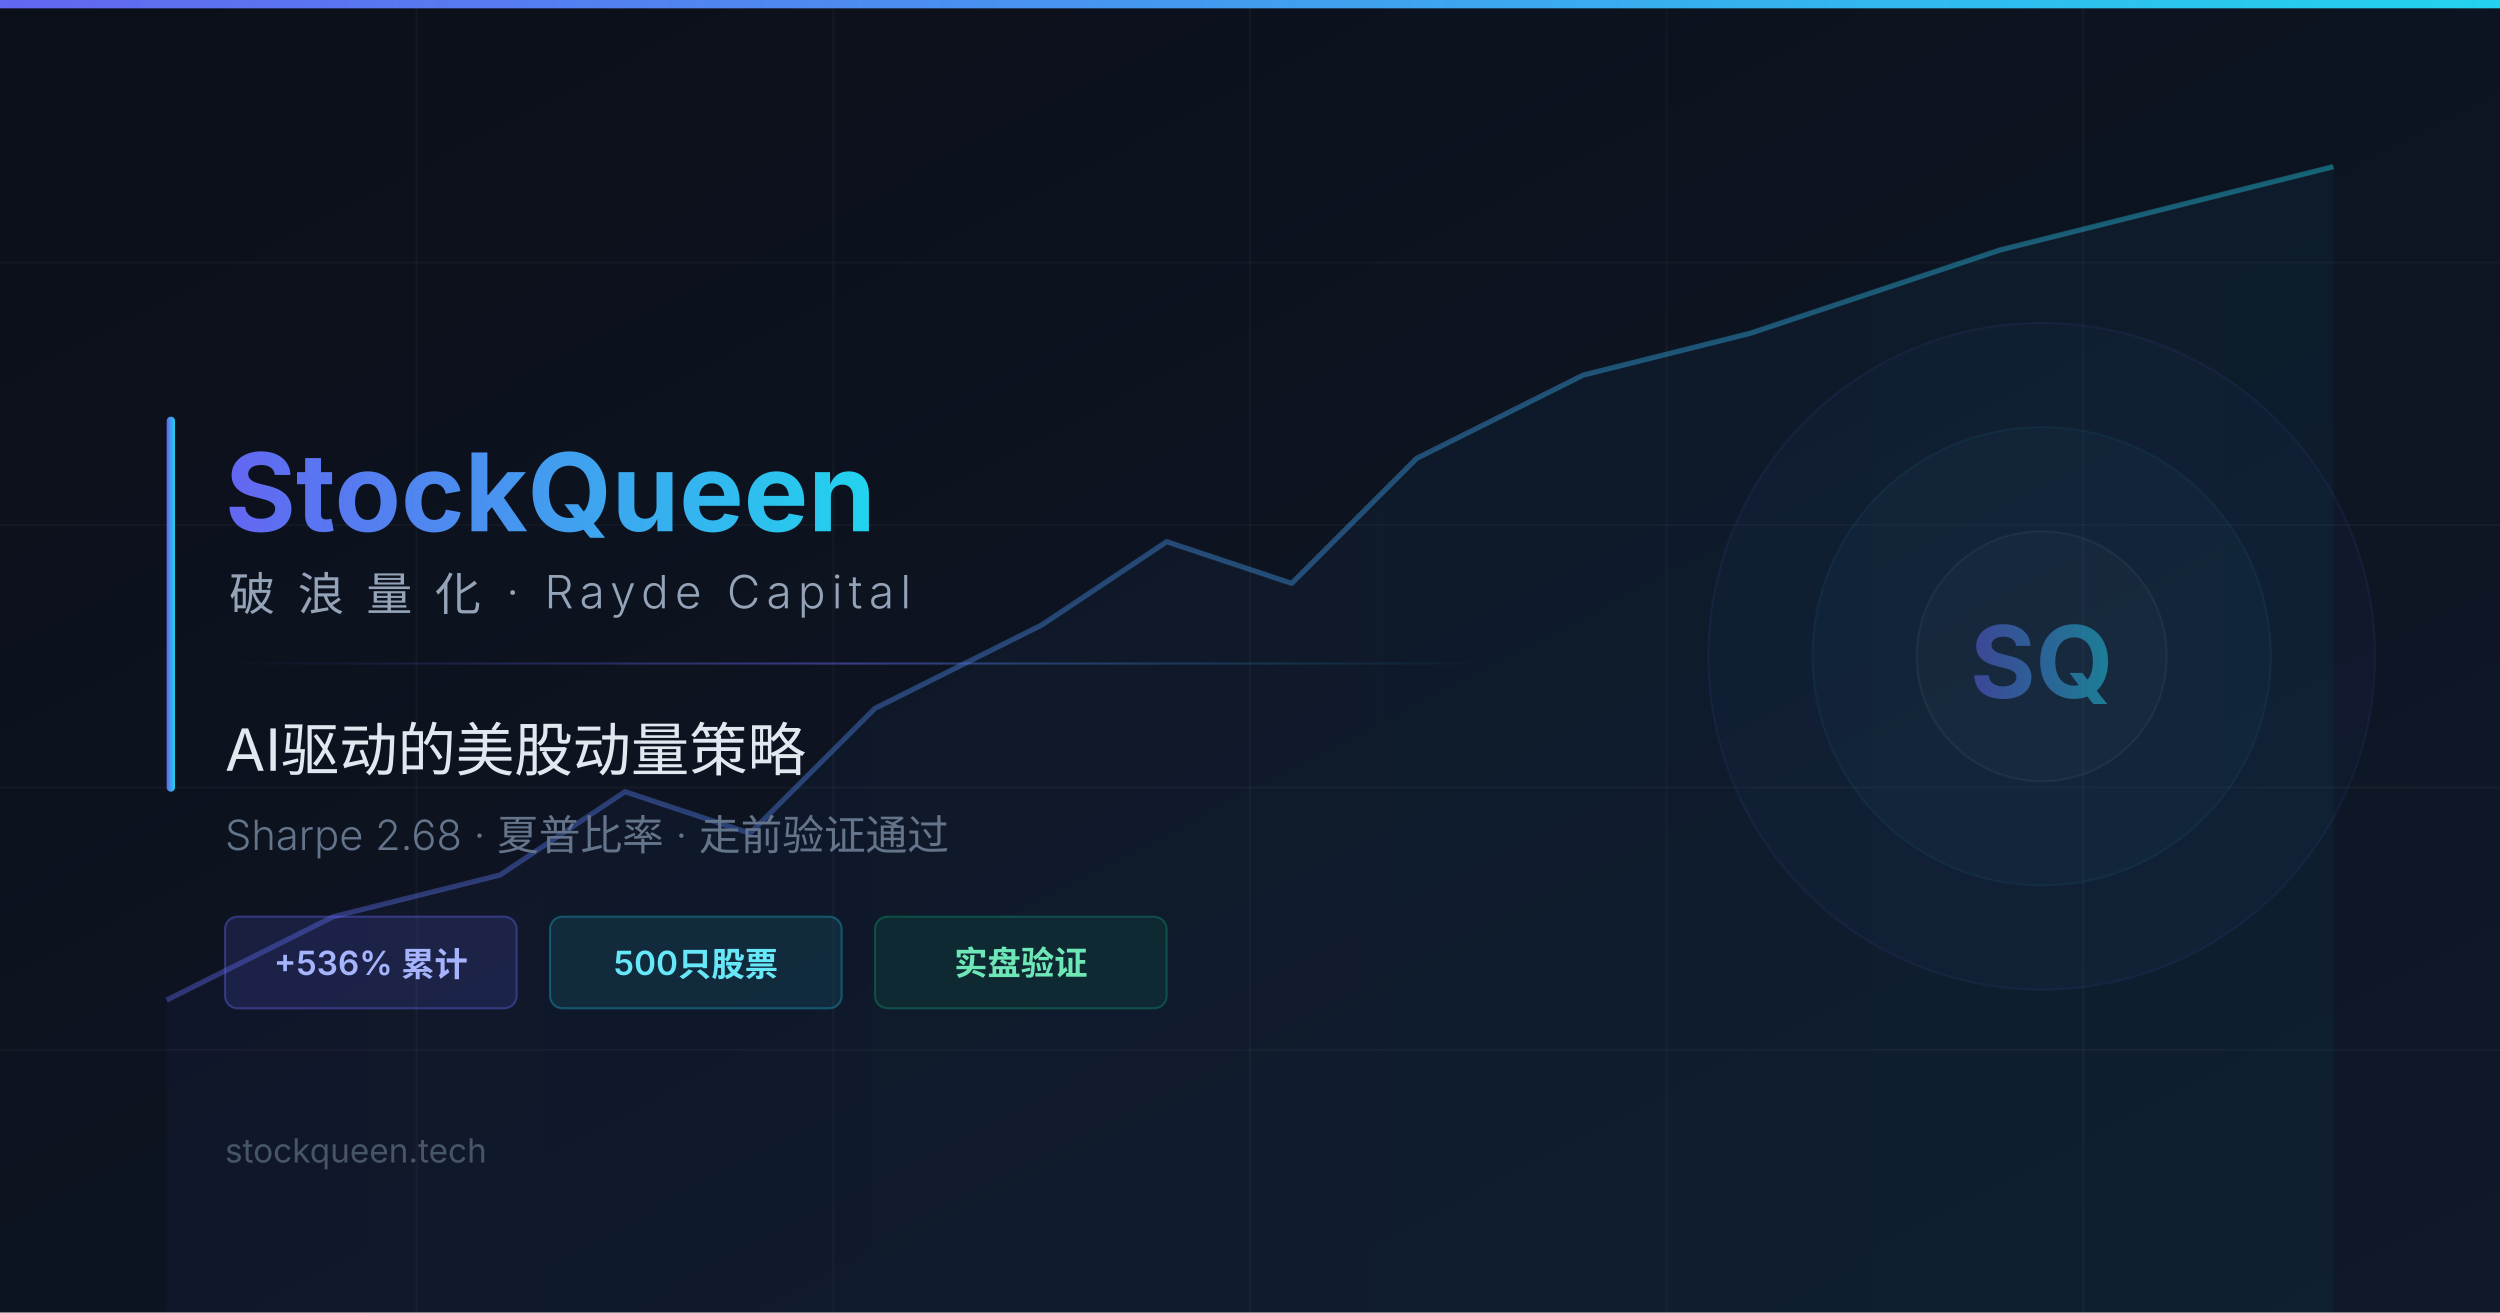
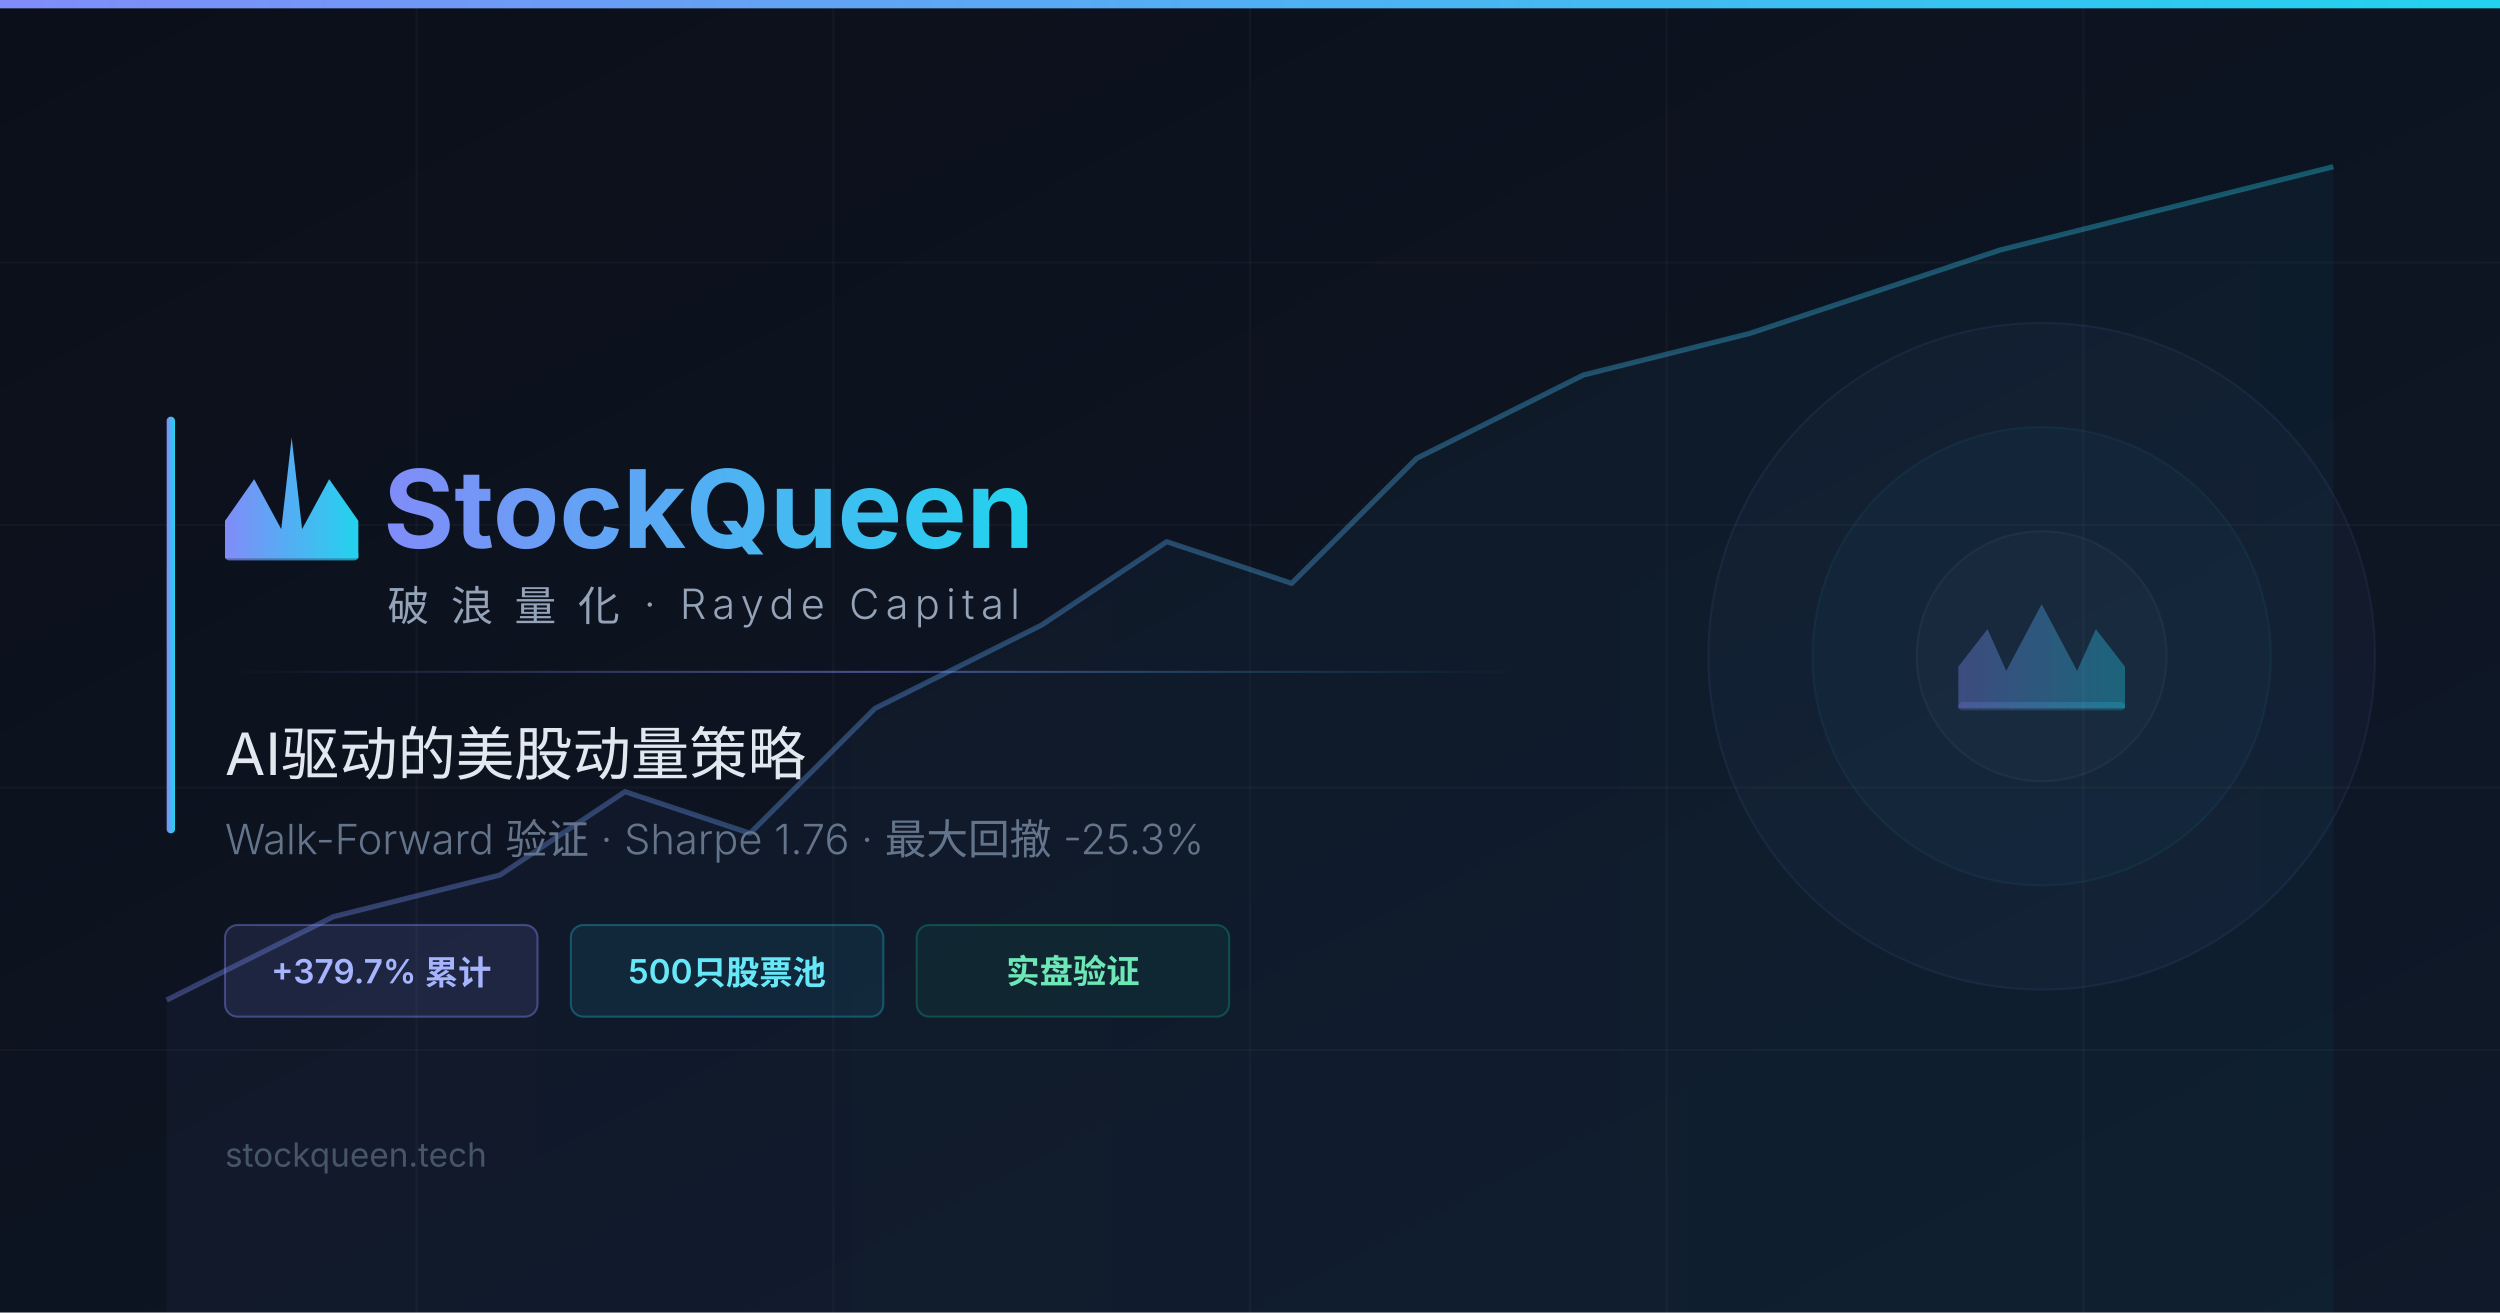
<svg xmlns="http://www.w3.org/2000/svg" width="1200" height="630" viewBox="0 0 1200 630">
  <defs>
    <linearGradient id="bg" x1="0%" y1="0%" x2="100%" y2="100%">
      <stop offset="0%" style="stop-color:#0b0f19" />
      <stop offset="100%" style="stop-color:#0f1929" />
    </linearGradient>
    <linearGradient id="accent" x1="0%" y1="0%" x2="100%" y2="0%">
-       <stop offset="0%" style="stop-color:#6366f1" />
+       <stop offset="0%" style="stop-color:#818cf8" />
      <stop offset="100%" style="stop-color:#22d3ee" />
    </linearGradient>
    <linearGradient id="line1" x1="0%" y1="0%" x2="100%" y2="0%">
-       <stop offset="0%" style="stop-color:#6366f1;stop-opacity:0" />
-       <stop offset="50%" style="stop-color:#6366f1;stop-opacity:1" />
+       <stop offset="0%" style="stop-color:#818cf8;stop-opacity:0" />
+       <stop offset="50%" style="stop-color:#818cf8;stop-opacity:1" />
      <stop offset="100%" style="stop-color:#22d3ee;stop-opacity:0" />
    </linearGradient>
  </defs>
  <rect width="1200" height="630" fill="url(#bg)" />
  <g stroke="#ffffff" stroke-opacity="0.03" stroke-width="1">
    <line x1="0" y1="126" x2="1200" y2="126" />
    <line x1="0" y1="252" x2="1200" y2="252" />
    <line x1="0" y1="378" x2="1200" y2="378" />
    <line x1="0" y1="504" x2="1200" y2="504" />
    <line x1="200" y1="0" x2="200" y2="630" />
    <line x1="400" y1="0" x2="400" y2="630" />
    <line x1="600" y1="0" x2="600" y2="630" />
    <line x1="800" y1="0" x2="800" y2="630" />
    <line x1="1000" y1="0" x2="1000" y2="630" />
  </g>
-   <polyline points="80,480 160,440 240,420 300,380 360,400 420,340 500,300 560,260 620,280 680,220 760,180 840,160 900,140 960,120 1040,100 1120,80" fill="none" stroke="url(#accent)" stroke-width="2.5" stroke-opacity="0.4" stroke-linejoin="round" />
+   <polyline points="80,480 160,440 240,420 300,380 360,400 420,340 500,300 560,260 620,280 680,220 760,180 840,160 900,140 960,120 1040,100 1120,80" fill="none" stroke="url(#accent)" stroke-width="2.5" stroke-opacity="0.35" stroke-linejoin="round" />
  <polygon points="80,480 160,440 240,420 300,380 360,400 420,340 500,300 560,260 620,280 680,220 760,180 840,160 900,140 960,120 1040,100 1120,80 1120,630 80,630" fill="url(#accent)" fill-opacity="0.04" />
  <rect x="0" y="0" width="1200" height="4" fill="url(#accent)" />
-   <rect x="80" y="200" width="4" height="180" fill="url(#accent)" rx="2" />
-   <text x="108" y="255" font-family="'Inter', 'Helvetica Neue', Arial, sans-serif" font-size="52" font-weight="700" fill="url(#accent)">StockQueen</text>
-   <text x="110" y="293" font-family="'Inter', 'Helvetica Neue', Arial, sans-serif" font-size="22" font-weight="300" fill="#94a3b8" letter-spacing="3">破 浪 量 化 · Rayde Capital</text>
-   <rect x="108" y="318" width="600" height="1" fill="url(#line1)" opacity="0.5" />
-   <text x="108" y="370" font-family="'Inter', 'Helvetica Neue', Arial, sans-serif" font-size="28" font-weight="400" fill="#e2e8f0">AI驱动的美股动量策略</text>
-   <text x="108" y="408" font-family="'Inter', 'Helvetica Neue', Arial, sans-serif" font-size="20" font-weight="300" fill="#64748b">Sharpe 2.68  ·  夏普比率  ·  走前验证通过</text>
-   <rect x="108" y="440" width="140" height="44" rx="6" fill="#6366f1" fill-opacity="0.15" stroke="#6366f1" stroke-opacity="0.4" stroke-width="1" />
-   <text x="178" y="468" font-family="'Inter', 'Helvetica Neue', Arial, sans-serif" font-size="16" font-weight="600" fill="#a5b4fc" text-anchor="middle">+536% 累计</text>
-   <rect x="264" y="440" width="140" height="44" rx="6" fill="#22d3ee" fill-opacity="0.1" stroke="#22d3ee" stroke-opacity="0.3" stroke-width="1" />
-   <text x="334" y="468" font-family="'Inter', 'Helvetica Neue', Arial, sans-serif" font-size="16" font-weight="600" fill="#67e8f9" text-anchor="middle">500只股票</text>
-   <rect x="420" y="440" width="140" height="44" rx="6" fill="#10b981" fill-opacity="0.1" stroke="#10b981" stroke-opacity="0.3" stroke-width="1" />
-   <text x="490" y="468" font-family="'Inter', 'Helvetica Neue', Arial, sans-serif" font-size="16" font-weight="600" fill="#6ee7b7" text-anchor="middle">实盘验证</text>
-   <text x="108" y="558" font-family="'Inter', 'Helvetica Neue', Arial, sans-serif" font-size="16" fill="#475569">stockqueen.tech</text>
-   <circle cx="980" cy="315" r="160" fill="#6366f1" fill-opacity="0.04" stroke="#6366f1" stroke-opacity="0.08" stroke-width="1" />
+   <rect x="80" y="200" width="4" height="200" fill="url(#accent)" rx="2" />
+   <path d="M108,268 L108,250 L122,230 L135,254 L140,210 L145,254 L158,230 L172,250 L172,268 Z" fill="url(#accent)" />
+   <rect x="108" y="264" width="64" height="5" rx="2" fill="url(#accent)" opacity="0.7" />
+   <text x="184" y="263" font-family="'Inter', 'Helvetica Neue', Arial, sans-serif" font-size="52" font-weight="700" fill="url(#accent)">StockQueen</text>
+   <text x="186" y="298" font-family="'Inter', 'Helvetica Neue', Arial, sans-serif" font-size="20" font-weight="300" fill="#94a3b8" letter-spacing="3">破 浪 量 化 · Rayde Capital</text>
+   <rect x="108" y="322" width="620" height="1" fill="url(#line1)" opacity="0.5" />
+   <text x="108" y="372" font-family="'Inter', 'Helvetica Neue', Arial, sans-serif" font-size="28" font-weight="400" fill="#e2e8f0">AI驱动的美股动量策略</text>
+   <text x="108" y="410" font-family="'Inter', 'Helvetica Neue', Arial, sans-serif" font-size="20" font-weight="300" fill="#64748b">Walk-Forward 验证  ·  Sharpe 1.76  ·  最大回撤 -25.3%</text>
+   <rect x="108" y="444" width="150" height="44" rx="6" fill="#818cf8" fill-opacity="0.12" stroke="#818cf8" stroke-opacity="0.4" stroke-width="1" />
+   <text x="183" y="472" font-family="'Inter', 'Helvetica Neue', Arial, sans-serif" font-size="16" font-weight="600" fill="#a5b4fc" text-anchor="middle">+379.7% 累计</text>
+   <rect x="274" y="444" width="150" height="44" rx="6" fill="#22d3ee" fill-opacity="0.08" stroke="#22d3ee" stroke-opacity="0.3" stroke-width="1" />
+   <text x="349" y="472" font-family="'Inter', 'Helvetica Neue', Arial, sans-serif" font-size="16" font-weight="600" fill="#67e8f9" text-anchor="middle">500只股票池</text>
+   <rect x="440" y="444" width="150" height="44" rx="6" fill="#10b981" fill-opacity="0.08" stroke="#10b981" stroke-opacity="0.3" stroke-width="1" />
+   <text x="515" y="472" font-family="'Inter', 'Helvetica Neue', Arial, sans-serif" font-size="16" font-weight="600" fill="#6ee7b7" text-anchor="middle">实盘验证</text>
+   <text x="108" y="560" font-family="'Inter', 'Helvetica Neue', Arial, sans-serif" font-size="16" fill="#475569">stockqueen.tech</text>
+   <circle cx="980" cy="315" r="160" fill="#818cf8" fill-opacity="0.04" stroke="#818cf8" stroke-opacity="0.08" stroke-width="1" />
  <circle cx="980" cy="315" r="110" fill="#22d3ee" fill-opacity="0.03" stroke="#22d3ee" stroke-opacity="0.06" stroke-width="1" />
-   <circle cx="980" cy="315" r="60" fill="#ffffff" fill-opacity="0.02" stroke="#ffffff" stroke-opacity="0.05" stroke-width="1" />
-   <text x="980" y="335" font-family="'Inter', 'Helvetica Neue', Arial, sans-serif" font-size="48" font-weight="700" fill="url(#accent)" text-anchor="middle" fill-opacity="0.5">SQ</text>
+   <circle cx="980" cy="315" r="60" fill="#ffffff" fill-opacity="0.02" stroke="#ffffff" stroke-opacity="0.04" stroke-width="1" />
+   <path d="M940,340 L940,320 L954,302 L963,322 L980,290 L997,322 L1006,302 L1020,320 L1020,340 Z" fill="url(#accent)" opacity="0.35" />
+   <rect x="940" y="337" width="80" height="4" rx="2" fill="url(#accent)" opacity="0.2" />
</svg>
